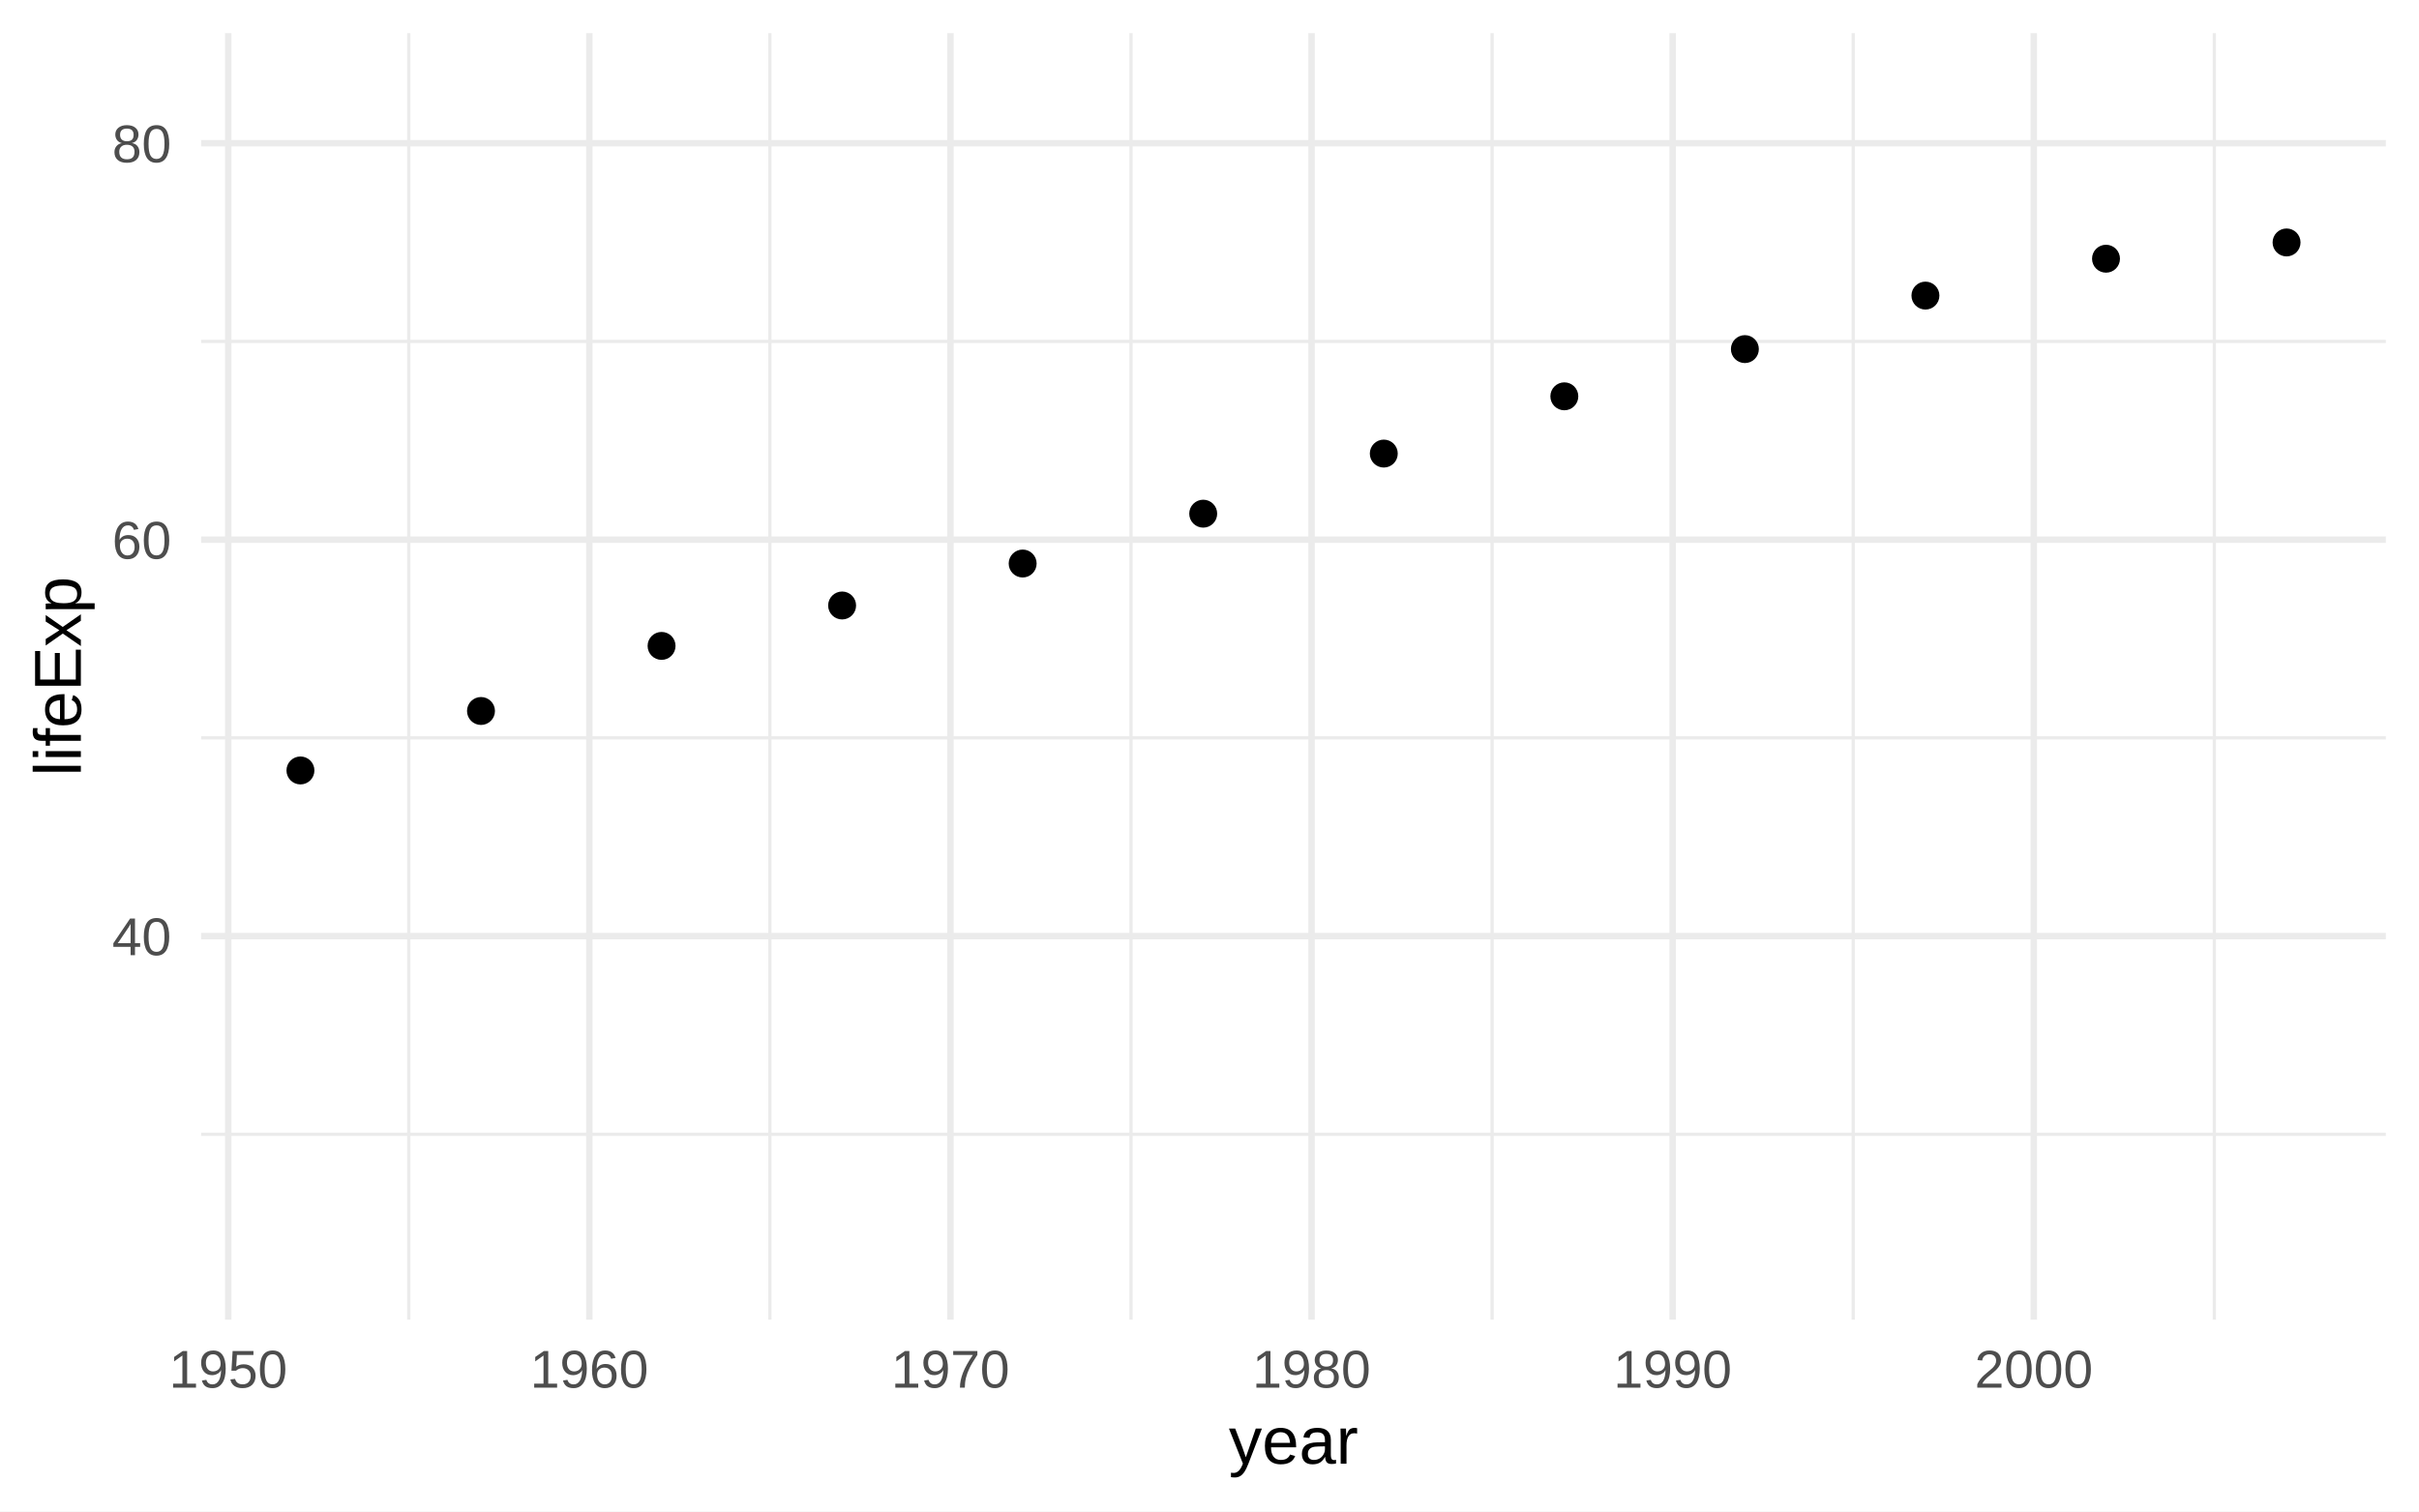
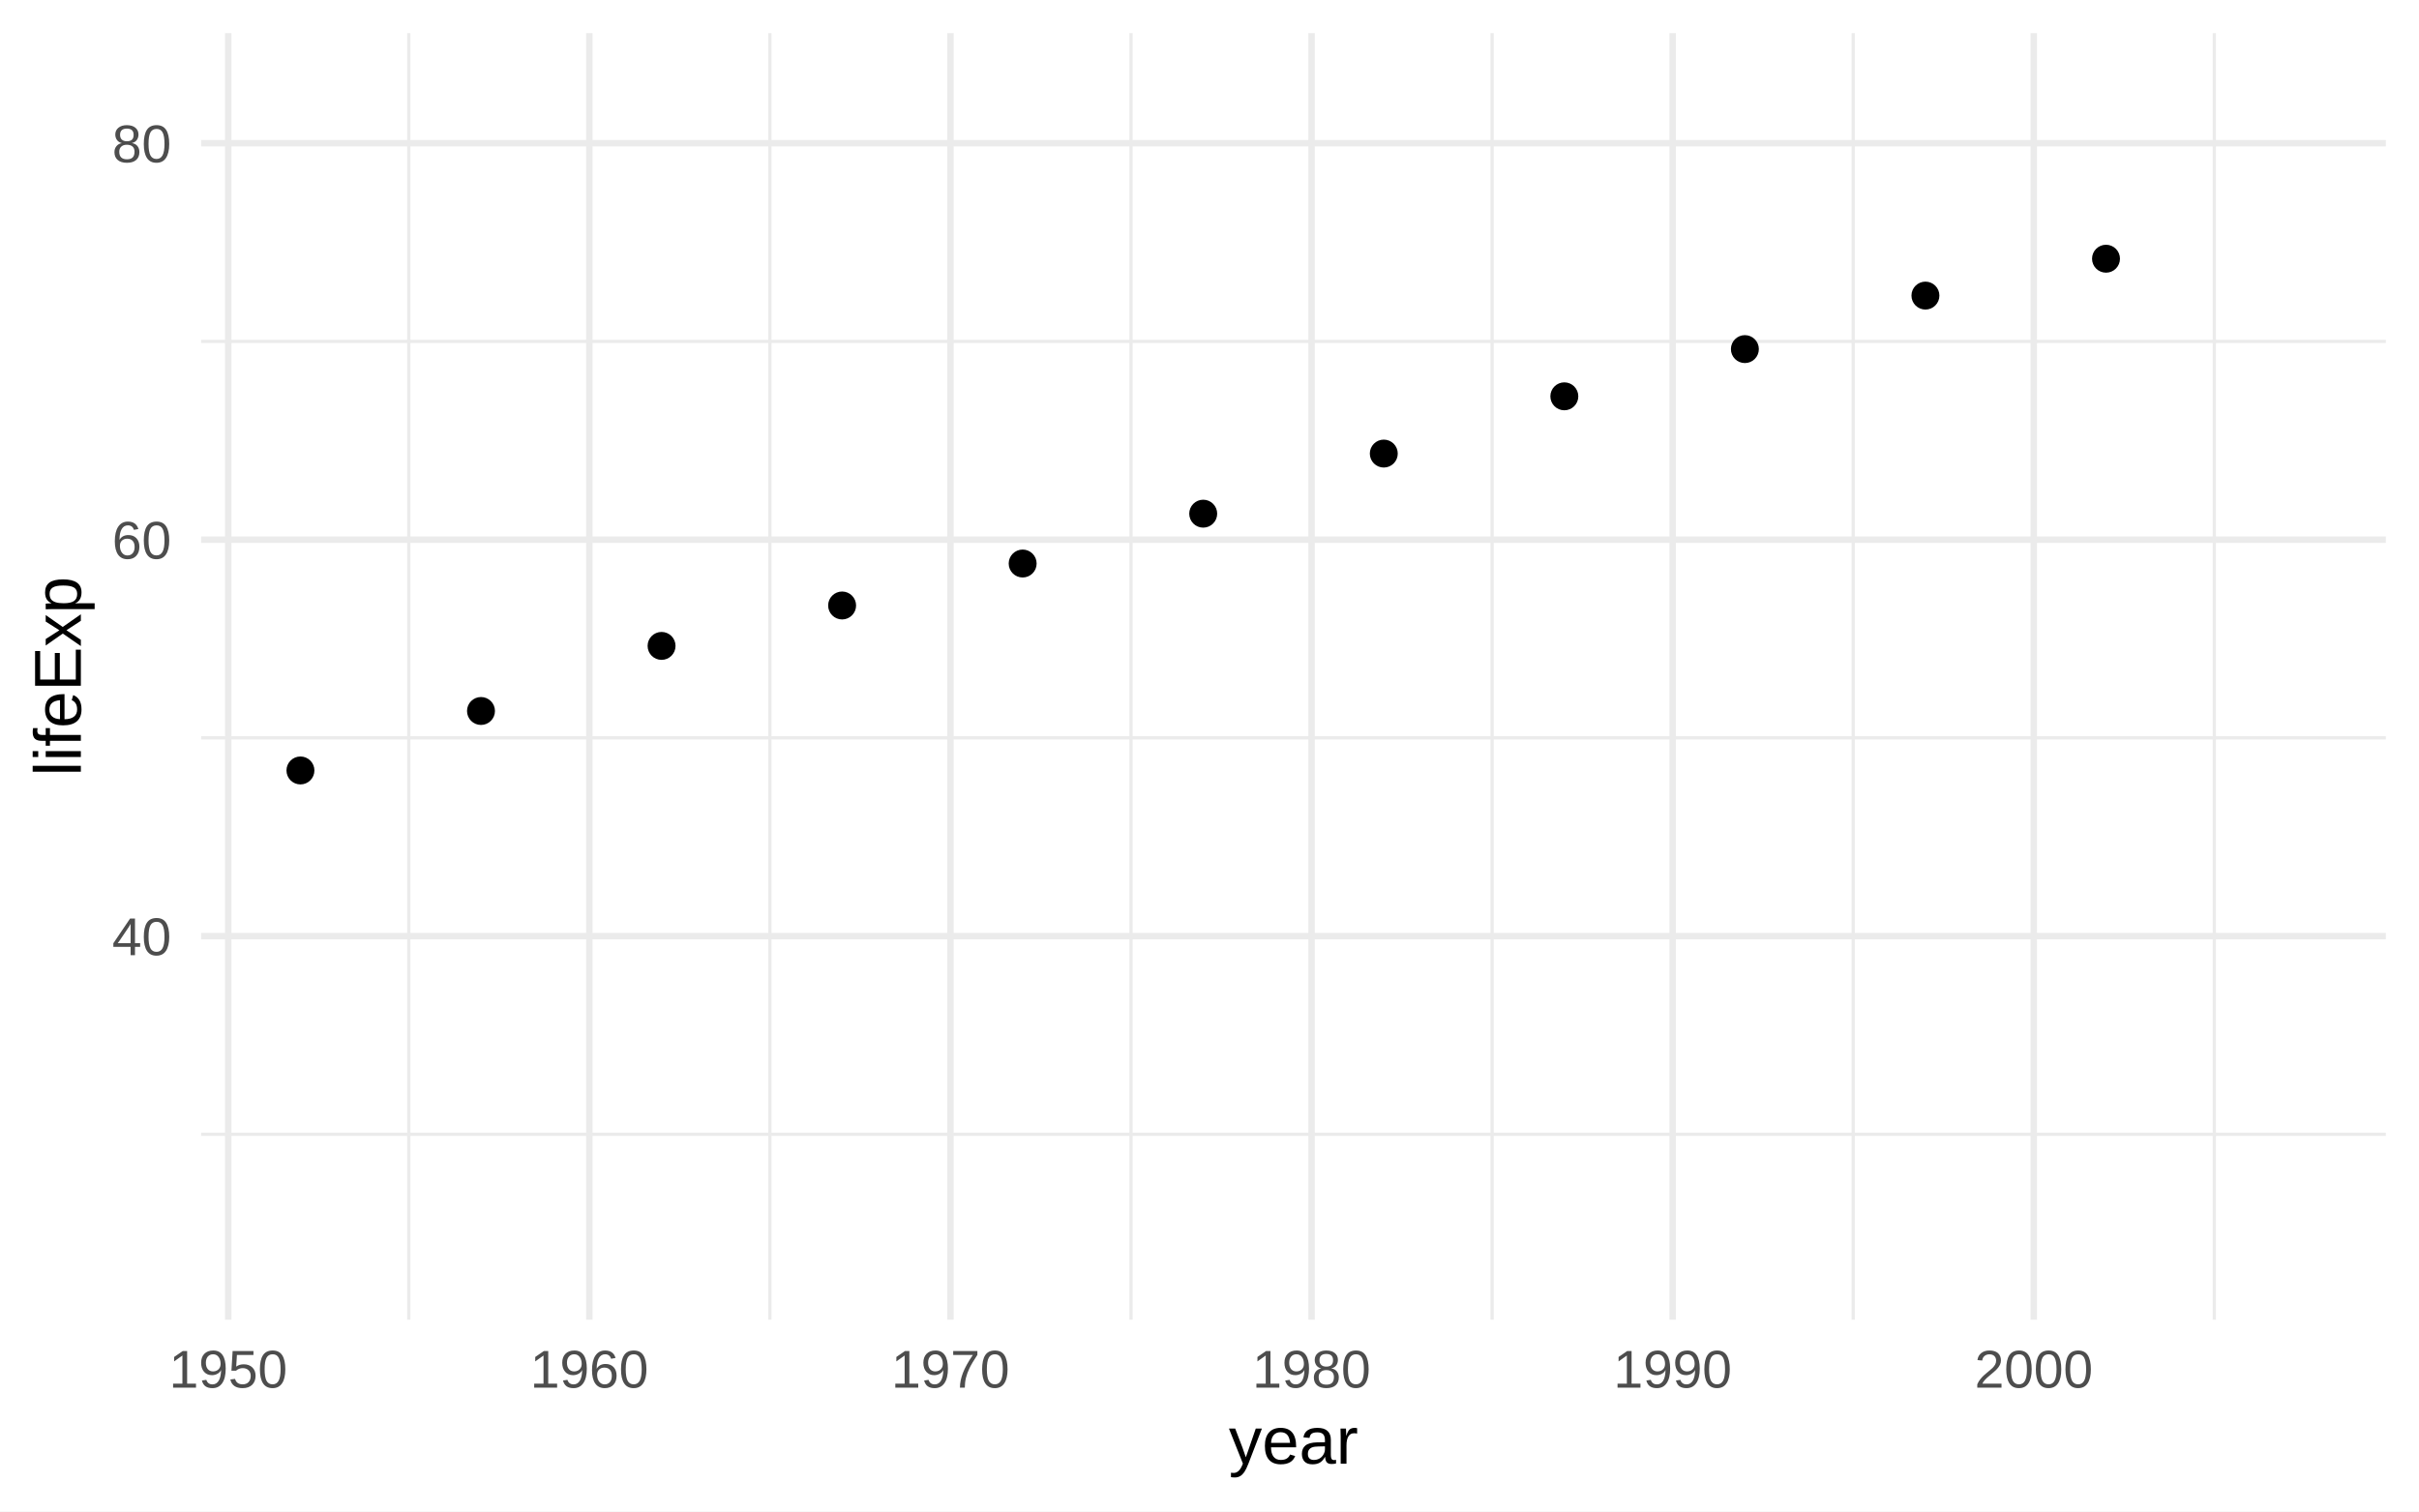
<svg xmlns="http://www.w3.org/2000/svg" class="svglite" width="800.00pt" height="500.00pt" viewBox="0 0 800.00 500.00">
  <defs>
    <style type="text/css">
    .svglite line, .svglite polyline, .svglite polygon, .svglite path, .svglite rect, .svglite circle {
      fill: none;
      stroke: #000000;
      stroke-linecap: round;
      stroke-linejoin: round;
      stroke-miterlimit: 10.00;
    }
    .svglite text {
      white-space: pre;
    }
  </style>
  </defs>
  <rect width="100%" height="100%" style="stroke: none; fill: #FFFFFF;" />
  <defs>
    <clipPath id="cpMC4wMHw4MDAuMDB8MC4wMHw1MDAuMDA=">
      <rect x="0.00" y="0.00" width="800.00" height="500.00" />
    </clipPath>
  </defs>
  <g clip-path="url(#cpMC4wMHw4MDAuMDB8MC4wMHw1MDAuMDA=)">
</g>
  <defs>
    <clipPath id="cpNjYuNTJ8Nzg5LjA0fDEwLjk2fDQzNi41NA==">
      <rect x="66.52" y="10.96" width="722.52" height="425.58" />
    </clipPath>
  </defs>
  <g clip-path="url(#cpNjYuNTJ8Nzg5LjA0fDEwLjk2fDQzNi41NA==)">
    <polyline points="66.52,375.22 789.04,375.22 " style="stroke-width: 1.07; stroke: #EBEBEB; stroke-linecap: butt;" />
    <polyline points="66.52,244.08 789.04,244.08 " style="stroke-width: 1.07; stroke: #EBEBEB; stroke-linecap: butt;" />
    <polyline points="66.52,112.94 789.04,112.94 " style="stroke-width: 1.07; stroke: #EBEBEB; stroke-linecap: butt;" />
    <polyline points="135.19,436.54 135.19,10.96 " style="stroke-width: 1.07; stroke: #EBEBEB; stroke-linecap: butt;" />
    <polyline points="254.61,436.54 254.61,10.96 " style="stroke-width: 1.07; stroke: #EBEBEB; stroke-linecap: butt;" />
    <polyline points="374.04,436.54 374.04,10.96 " style="stroke-width: 1.07; stroke: #EBEBEB; stroke-linecap: butt;" />
    <polyline points="493.46,436.54 493.46,10.96 " style="stroke-width: 1.07; stroke: #EBEBEB; stroke-linecap: butt;" />
    <polyline points="612.89,436.54 612.89,10.96 " style="stroke-width: 1.07; stroke: #EBEBEB; stroke-linecap: butt;" />
    <polyline points="732.31,436.54 732.31,10.96 " style="stroke-width: 1.07; stroke: #EBEBEB; stroke-linecap: butt;" />
    <polyline points="66.52,309.65 789.04,309.65 " style="stroke-width: 2.13; stroke: #EBEBEB; stroke-linecap: butt;" />
    <polyline points="66.52,178.51 789.04,178.51 " style="stroke-width: 2.13; stroke: #EBEBEB; stroke-linecap: butt;" />
    <polyline points="66.52,47.37 789.04,47.37 " style="stroke-width: 2.13; stroke: #EBEBEB; stroke-linecap: butt;" />
    <polyline points="75.48,436.54 75.48,10.96 " style="stroke-width: 2.13; stroke: #EBEBEB; stroke-linecap: butt;" />
    <polyline points="194.90,436.54 194.90,10.96 " style="stroke-width: 2.13; stroke: #EBEBEB; stroke-linecap: butt;" />
    <polyline points="314.33,436.54 314.33,10.96 " style="stroke-width: 2.13; stroke: #EBEBEB; stroke-linecap: butt;" />
    <polyline points="433.75,436.54 433.75,10.96 " style="stroke-width: 2.13; stroke: #EBEBEB; stroke-linecap: butt;" />
    <polyline points="553.18,436.54 553.18,10.96 " style="stroke-width: 2.13; stroke: #EBEBEB; stroke-linecap: butt;" />
    <polyline points="672.60,436.54 672.60,10.96 " style="stroke-width: 2.13; stroke: #EBEBEB; stroke-linecap: butt;" />
    <circle cx="99.36" cy="254.86" r="3.91" style="stroke-width: 1.42; fill: #000000;" />
    <circle cx="159.07" cy="235.19" r="3.91" style="stroke-width: 1.42; fill: #000000;" />
    <circle cx="218.79" cy="213.66" r="3.91" style="stroke-width: 1.42; fill: #000000;" />
    <circle cx="278.50" cy="200.29" r="3.91" style="stroke-width: 1.42; fill: #000000;" />
    <circle cx="338.21" cy="186.41" r="3.91" style="stroke-width: 1.42; fill: #000000;" />
    <circle cx="397.92" cy="169.92" r="3.91" style="stroke-width: 1.42; fill: #000000;" />
    <circle cx="457.64" cy="150.04" r="3.91" style="stroke-width: 1.42; fill: #000000;" />
    <circle cx="517.35" cy="131.10" r="3.91" style="stroke-width: 1.42; fill: #000000;" />
    <circle cx="577.06" cy="115.48" r="3.91" style="stroke-width: 1.42; fill: #000000;" />
    <circle cx="636.77" cy="97.78" r="3.91" style="stroke-width: 1.42; fill: #000000;" />
    <circle cx="696.49" cy="85.58" r="3.91" style="stroke-width: 1.42; fill: #000000;" />
-     <circle cx="756.20" cy="80.20" r="3.91" style="stroke-width: 1.42; fill: #000000;" />
  </g>
  <g clip-path="url(#cpMC4wMHw4MDAuMDB8MC4wMHw1MDAuMDA=)">
    <text x="56.66" y="315.96" text-anchor="end" style="font-size: 17.60px;fill: #4D4D4D; font-family: &quot;Arial&quot;;" textLength="19.57px" lengthAdjust="spacingAndGlyphs">40</text>
    <text x="56.66" y="184.82" text-anchor="end" style="font-size: 17.60px;fill: #4D4D4D; font-family: &quot;Arial&quot;;" textLength="19.57px" lengthAdjust="spacingAndGlyphs">60</text>
    <text x="56.66" y="53.68" text-anchor="end" style="font-size: 17.60px;fill: #4D4D4D; font-family: &quot;Arial&quot;;" textLength="19.57px" lengthAdjust="spacingAndGlyphs">80</text>
    <text x="75.48" y="459.02" text-anchor="middle" style="font-size: 17.60px;fill: #4D4D4D; font-family: &quot;Arial&quot;;" textLength="39.14px" lengthAdjust="spacingAndGlyphs">1950</text>
    <text x="194.90" y="459.02" text-anchor="middle" style="font-size: 17.60px;fill: #4D4D4D; font-family: &quot;Arial&quot;;" textLength="39.14px" lengthAdjust="spacingAndGlyphs">1960</text>
    <text x="314.33" y="459.02" text-anchor="middle" style="font-size: 17.60px;fill: #4D4D4D; font-family: &quot;Arial&quot;;" textLength="39.14px" lengthAdjust="spacingAndGlyphs">1970</text>
    <text x="433.75" y="459.02" text-anchor="middle" style="font-size: 17.60px;fill: #4D4D4D; font-family: &quot;Arial&quot;;" textLength="39.14px" lengthAdjust="spacingAndGlyphs">1980</text>
    <text x="553.18" y="459.02" text-anchor="middle" style="font-size: 17.60px;fill: #4D4D4D; font-family: &quot;Arial&quot;;" textLength="39.14px" lengthAdjust="spacingAndGlyphs">1990</text>
    <text x="672.60" y="459.02" text-anchor="middle" style="font-size: 17.60px;fill: #4D4D4D; font-family: &quot;Arial&quot;;" textLength="39.14px" lengthAdjust="spacingAndGlyphs">2000</text>
    <text x="427.78" y="484.17" text-anchor="middle" style="font-size: 22.00px; font-family: &quot;Arial&quot;;" textLength="42.80px" lengthAdjust="spacingAndGlyphs">year</text>
    <text transform="translate(26.74,223.75) rotate(-90)" text-anchor="middle" style="font-size: 22.00px; font-family: &quot;Arial&quot;;" textLength="66.03px" lengthAdjust="spacingAndGlyphs">lifeExp</text>
  </g>
</svg>
